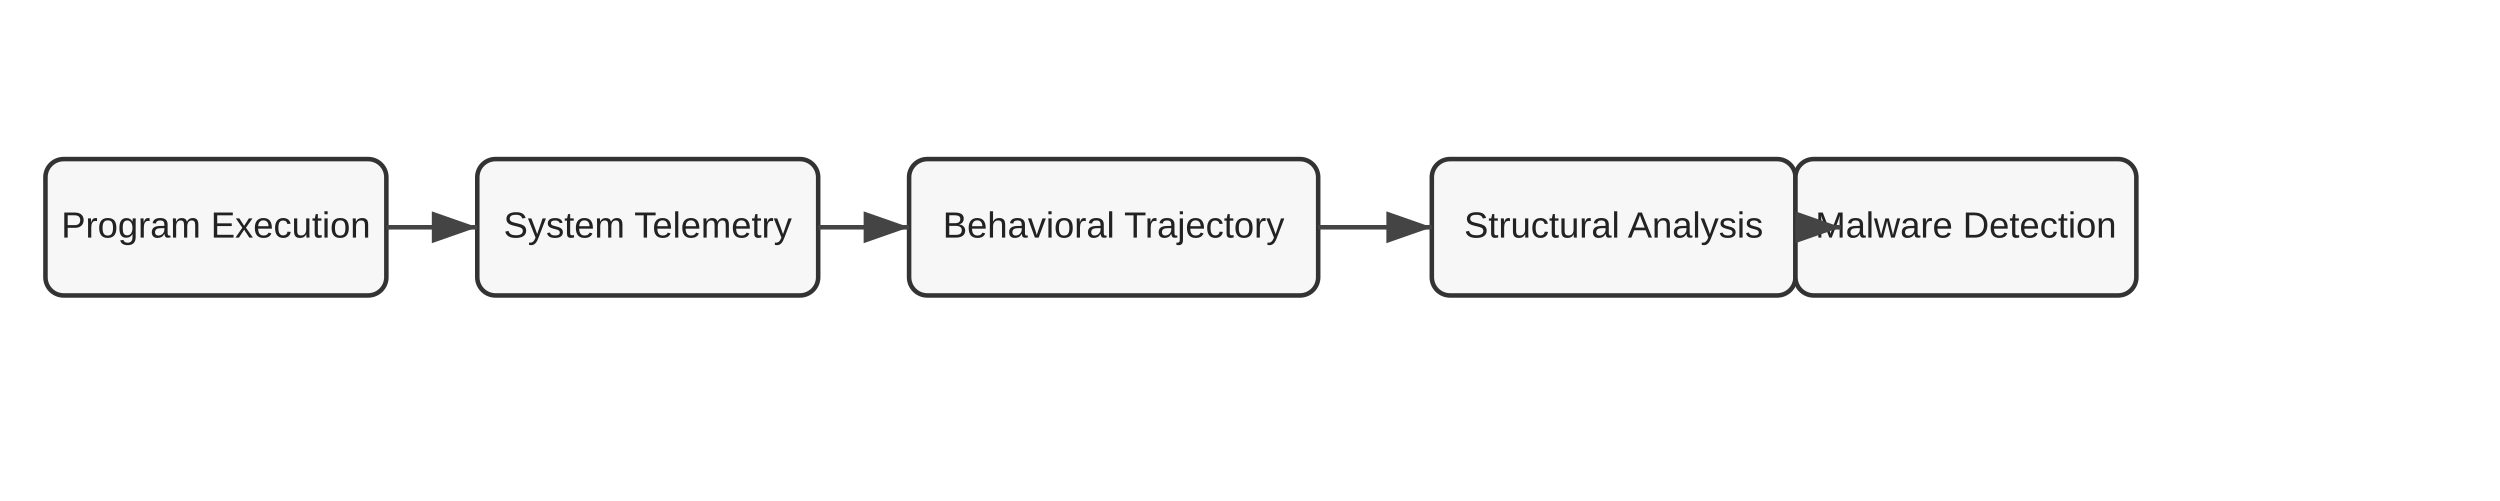
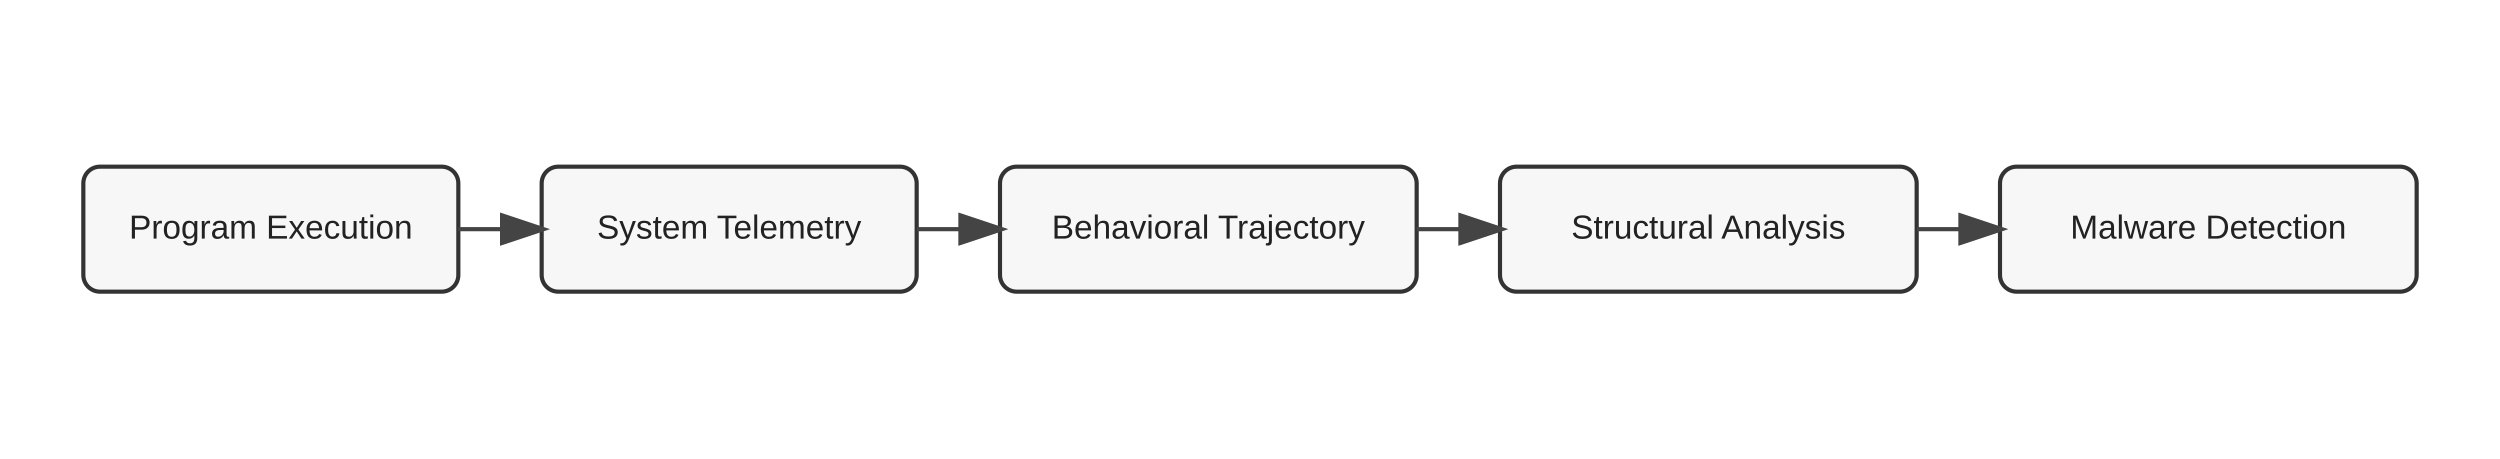
- <svg xmlns="http://www.w3.org/2000/svg" width="1100" height="220" viewBox="0 0 1100 220">
+ <svg xmlns="http://www.w3.org/2000/svg" width="1200" height="220" viewBox="0 0 1200 220">
  <style>
.box { fill:#f7f7f7; stroke:#333; stroke-width:2; rx:8; }
.text { font-family:Arial, Helvetica, sans-serif; font-size:16px; fill:#222; text-anchor:middle; dominant-baseline:middle; }
.arrow { stroke:#444; stroke-width:2; marker-end:url(#arrowhead); }
</style>
  <defs>
-     <marker id="arrowhead" markerWidth="10" markerHeight="7" refX="10" refY="3.5" orient="auto">
-       <polygon points="0 0, 10 3.5, 0 7" fill="#444" />
+     <marker id="arrowhead" markerWidth="12" markerHeight="8" refX="10" refY="4" orient="auto">
+       <polygon points="0 0, 12 4, 0 8" fill="#444" />
    </marker>
  </defs>
-   <rect class="box" x="20" y="70" width="150" height="60" />
-   <text class="text" x="95" y="100">Program Execution</text>
-   <rect class="box" x="210" y="70" width="150" height="60" />
-   <text class="text" x="285" y="100">System Telemetry</text>
-   <rect class="box" x="400" y="70" width="180" height="60" />
-   <text class="text" x="490" y="100">Behavioral Trajectory</text>
-   <rect class="box" x="630" y="70" width="160" height="60" />
-   <text class="text" x="710" y="100">Structural Analysis</text>
-   <rect class="box" x="810" y="70" width="150" height="60" transform="translate(-20,0)" />
-   <text class="text" x="865" y="100">Malware Detection</text>
-   <line class="arrow" x1="170" y1="100" x2="210" y2="100" />
-   <line class="arrow" x1="360" y1="100" x2="400" y2="100" />
-   <line class="arrow" x1="580" y1="100" x2="630" y2="100" />
-   <line class="arrow" x1="790" y1="100" x2="810" y2="100" />
+   <rect class="box" x="40" y="80" width="180" height="60" />
+   <text class="text" x="130" y="110">Program Execution</text>
+   <rect class="box" x="260" y="80" width="180" height="60" />
+   <text class="text" x="350" y="110">System Telemetry</text>
+   <rect class="box" x="480" y="80" width="200" height="60" />
+   <text class="text" x="580" y="110">Behavioral Trajectory</text>
+   <rect class="box" x="720" y="80" width="200" height="60" />
+   <text class="text" x="820" y="110">Structural Analysis</text>
+   <rect class="box" x="960" y="80" width="200" height="60" />
+   <text class="text" x="1060" y="110">Malware Detection</text>
+   <line class="arrow" x1="220" y1="110" x2="260" y2="110" />
+   <line class="arrow" x1="440" y1="110" x2="480" y2="110" />
+   <line class="arrow" x1="680" y1="110" x2="720" y2="110" />
+   <line class="arrow" x1="920" y1="110" x2="960" y2="110" />
</svg>
